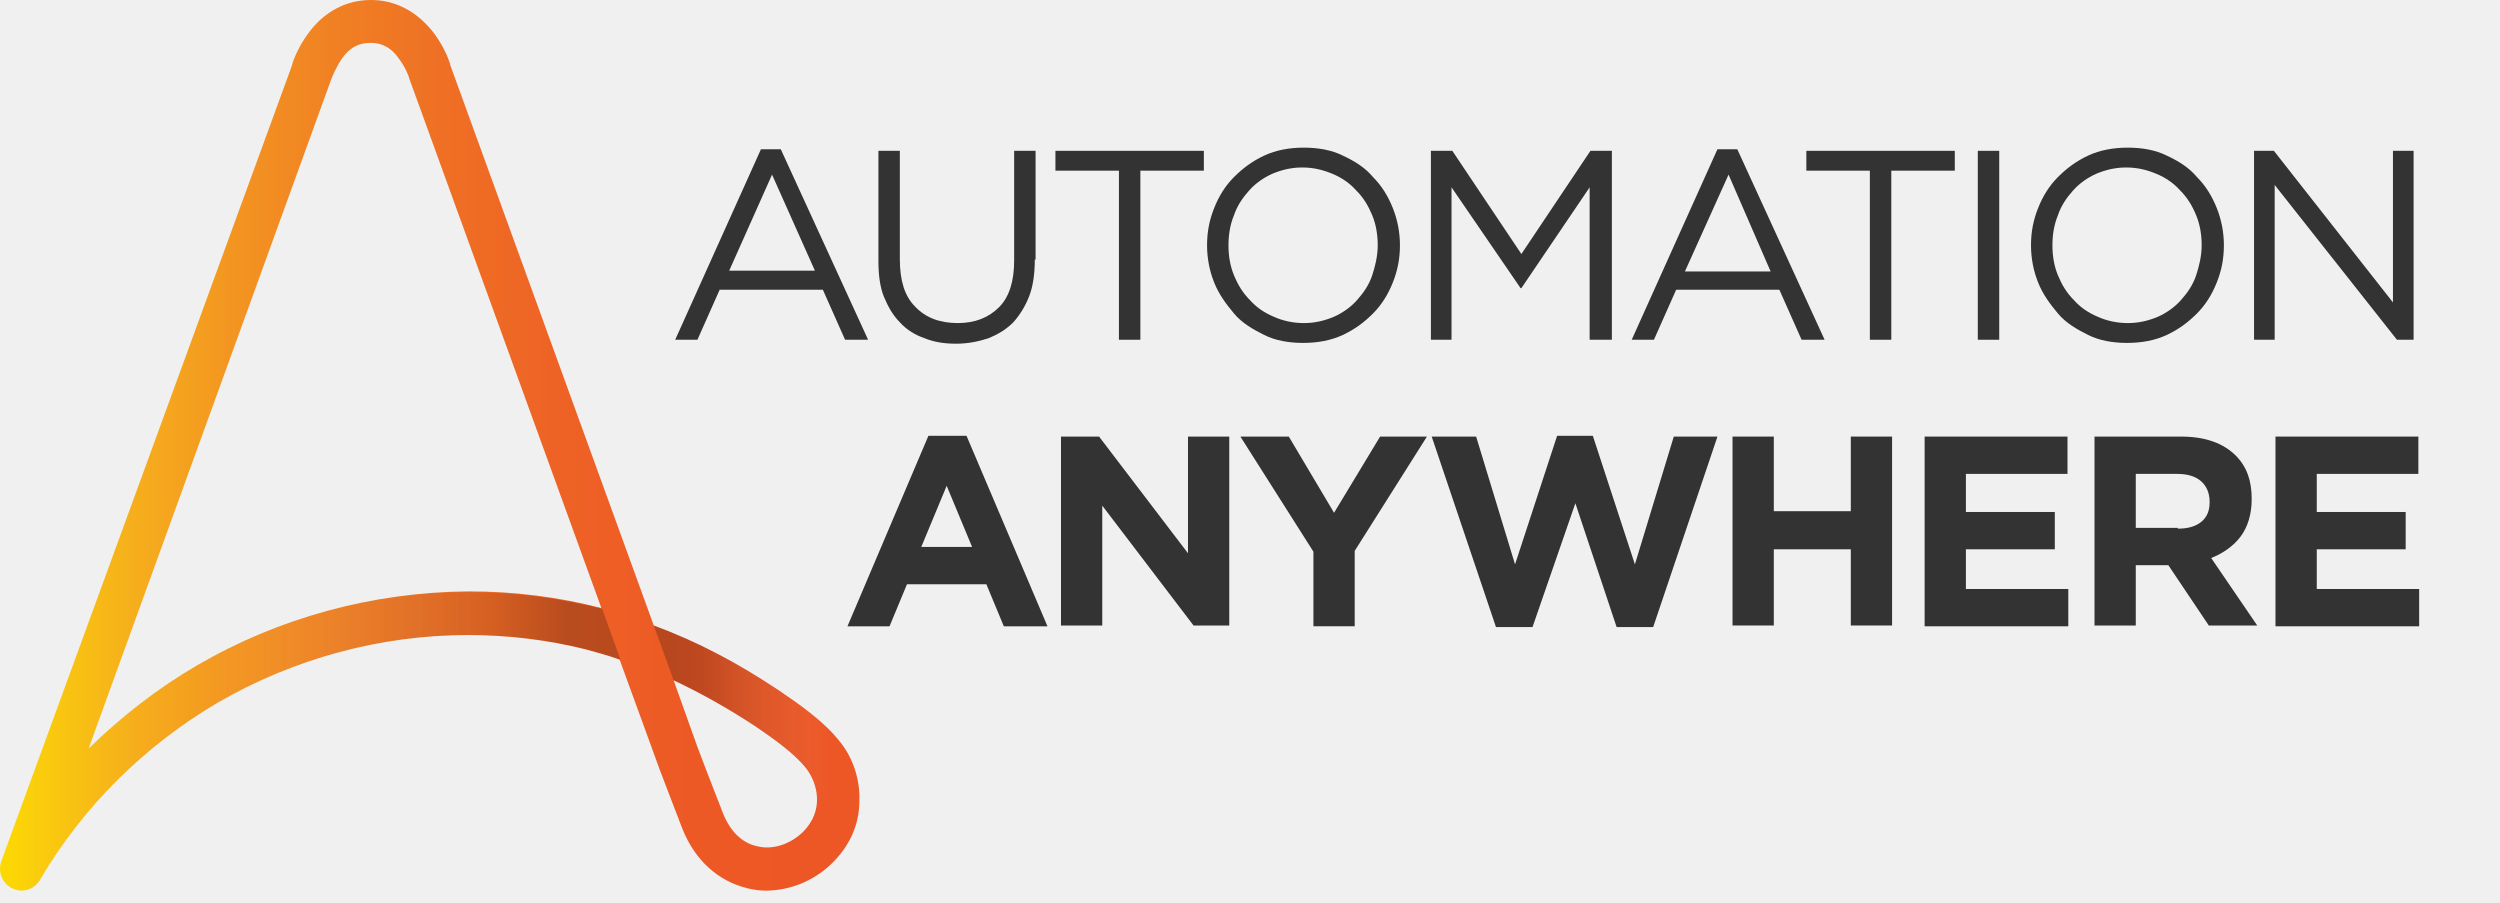
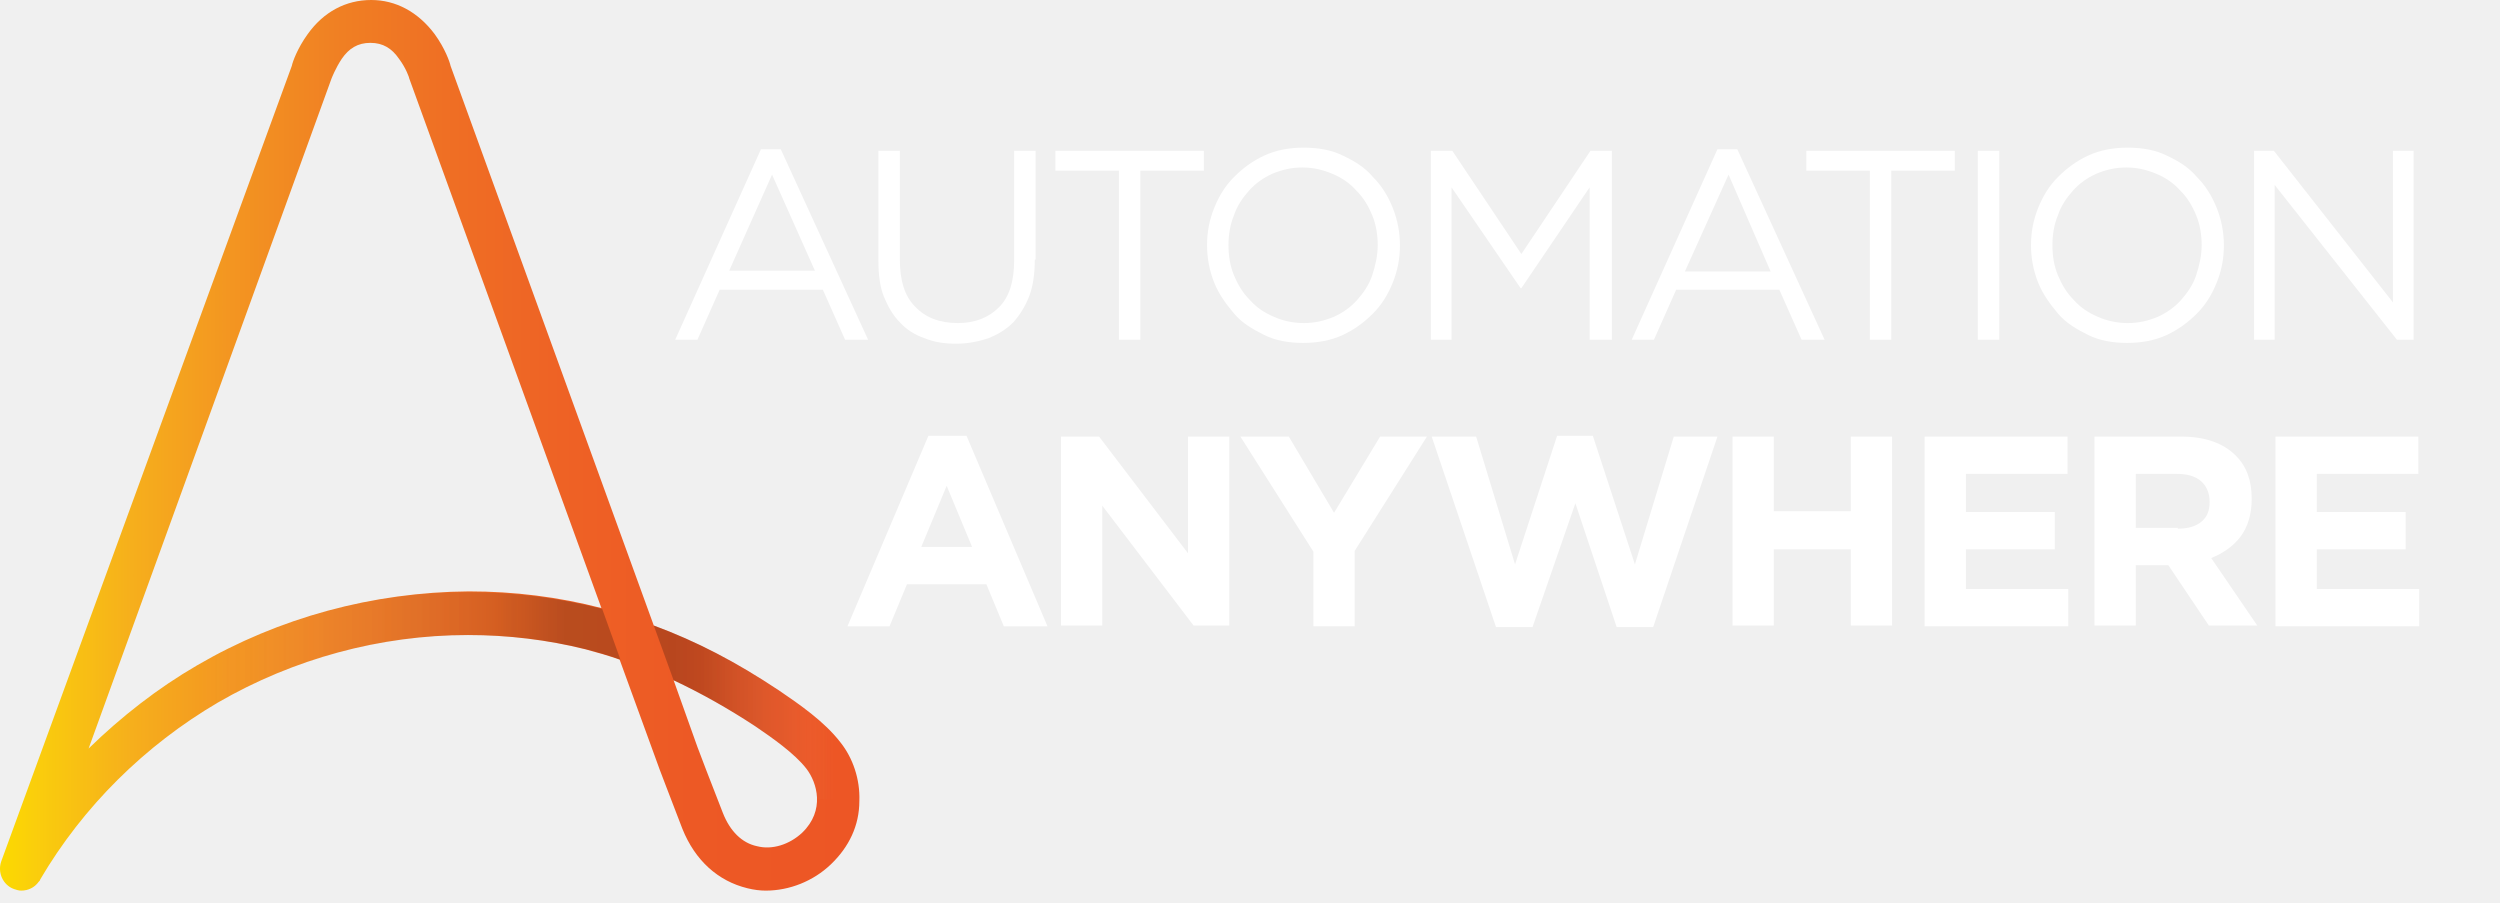
<svg xmlns="http://www.w3.org/2000/svg" width="180" height="65" viewBox="0 0 180 65" fill="none">
  <path d="M60.502 53.438C59.359 51.952 57.531 50.694 56.102 49.723C53.016 47.665 50.158 46.179 47.072 45.036L32.441 4.744C32.383 4.458 32.041 3.486 31.297 2.458C30.097 0.857 28.497 0 26.725 0C24.896 0 23.296 0.857 22.153 2.458C21.41 3.486 21.067 4.458 21.01 4.744L0.092 62.011C-0.194 62.811 0.206 63.725 1.007 64.011C1.178 64.068 1.349 64.125 1.521 64.125C2.035 64.125 2.492 63.897 2.778 63.497C2.835 63.44 2.893 63.382 2.893 63.325C5.979 58.067 10.437 53.666 15.695 50.58C21.124 47.437 27.354 45.722 33.698 45.722C36.556 45.722 39.413 46.065 42.157 46.751C43.014 46.98 43.814 47.208 44.614 47.494L47.3 54.867C47.3 54.924 48.386 57.724 49.129 59.667C50.044 61.954 51.701 63.44 53.816 63.954C54.273 64.068 54.73 64.125 55.13 64.125C56.845 64.125 58.559 63.44 59.817 62.239C61.131 60.982 61.874 59.439 61.874 57.667C61.931 56.124 61.417 54.581 60.502 53.438ZM14.209 47.894C11.351 49.551 8.722 51.609 6.379 53.895L23.868 5.658C23.868 5.658 24.153 4.915 24.611 4.229C25.125 3.486 25.754 3.086 26.668 3.086C27.583 3.086 28.211 3.486 28.726 4.229C29.24 4.915 29.469 5.601 29.469 5.658L43.3 43.779C40.213 42.979 37.013 42.579 33.755 42.579C26.84 42.636 20.096 44.465 14.209 47.894ZM57.759 59.953C56.845 60.81 55.587 61.211 54.502 60.925C53.416 60.696 52.558 59.839 52.044 58.524C51.301 56.638 50.272 53.952 50.215 53.781L48.501 48.98C50.444 49.894 52.387 50.98 54.387 52.295C55.645 53.152 57.188 54.238 58.045 55.324C58.845 56.353 59.417 58.353 57.759 59.953Z" fill="url(#paint0_linear_3733_3720)" />
  <path d="M33.755 42.636C26.896 42.636 20.095 44.465 14.208 47.895C11.351 49.552 8.722 51.609 6.379 53.896L5.921 55.153L2.949 63.269C6.036 58.011 10.493 53.61 15.752 50.581C21.181 47.437 27.411 45.723 33.755 45.723C36.612 45.723 39.47 46.066 42.213 46.752C43.071 46.98 43.871 47.209 44.671 47.495L43.356 43.837C40.213 43.036 37.012 42.636 33.755 42.636Z" fill="url(#paint1_linear_3733_3720)" />
  <path d="M60.502 53.438C59.359 51.952 57.53 50.695 56.102 49.723C53.015 47.666 50.158 46.18 47.071 45.037L48.5 48.98C50.443 49.895 52.387 50.981 54.387 52.295C55.644 53.152 57.188 54.238 58.045 55.324C58.445 55.839 58.788 56.696 58.788 57.553H61.874C61.931 56.124 61.417 54.581 60.502 53.438Z" fill="url(#paint2_linear_3733_3720)" />
-   <path d="M62.503 24.461H60.846L59.245 20.861H51.816L50.215 24.461H48.615L54.788 10.745H56.216L62.503 24.461ZM55.588 12.573L52.502 19.489H58.674L55.588 12.573Z" fill="#333333" />
-   <path d="M74.505 18.689C74.505 19.661 74.391 20.575 74.105 21.318C73.819 22.061 73.419 22.69 72.962 23.204C72.447 23.718 71.876 24.061 71.19 24.347C70.504 24.576 69.704 24.747 68.847 24.747C67.989 24.747 67.246 24.633 66.561 24.347C65.875 24.119 65.246 23.718 64.789 23.204C64.275 22.69 63.932 22.061 63.646 21.375C63.36 20.689 63.246 19.775 63.246 18.803V10.859H64.789V18.689C64.789 20.175 65.132 21.318 65.875 22.061C66.618 22.861 67.647 23.261 68.961 23.261C70.218 23.261 71.19 22.861 71.933 22.118C72.676 21.375 73.019 20.232 73.019 18.746V10.859H74.562V18.689H74.505Z" fill="#333333" />
-   <path d="M82.106 24.462H80.563V12.288H75.991V10.859H86.678V12.288H82.106V24.462Z" fill="#333333" />
-   <path d="M100.281 20.346C99.939 21.203 99.481 21.946 98.853 22.575C98.224 23.204 97.538 23.718 96.681 24.118C95.823 24.518 94.852 24.69 93.823 24.69C92.794 24.69 91.823 24.518 91.023 24.118C90.223 23.718 89.422 23.261 88.851 22.575C88.279 21.889 87.765 21.203 87.422 20.346C87.079 19.489 86.908 18.574 86.908 17.66C86.908 16.688 87.079 15.831 87.422 14.974C87.765 14.116 88.222 13.373 88.851 12.745C89.48 12.116 90.165 11.602 91.023 11.202C91.88 10.802 92.852 10.63 93.88 10.63C94.909 10.63 95.881 10.802 96.681 11.202C97.538 11.602 98.281 12.059 98.853 12.745C99.481 13.373 99.939 14.116 100.281 14.974C100.624 15.831 100.796 16.745 100.796 17.66C100.796 18.631 100.624 19.489 100.281 20.346ZM98.796 15.488C98.51 14.802 98.167 14.231 97.652 13.716C97.195 13.202 96.624 12.802 95.938 12.516C95.252 12.23 94.566 12.059 93.766 12.059C92.966 12.059 92.28 12.23 91.594 12.516C90.966 12.802 90.394 13.202 89.937 13.716C89.48 14.231 89.079 14.802 88.851 15.488C88.565 16.174 88.451 16.917 88.451 17.66C88.451 18.403 88.565 19.146 88.851 19.832C89.137 20.518 89.48 21.089 89.994 21.604C90.451 22.118 91.023 22.518 91.709 22.804C92.337 23.089 93.08 23.261 93.88 23.261C94.68 23.261 95.366 23.089 96.052 22.804C96.681 22.518 97.252 22.118 97.71 21.604C98.167 21.089 98.567 20.518 98.796 19.832C99.024 19.146 99.196 18.403 99.196 17.66C99.196 16.917 99.081 16.174 98.796 15.488Z" fill="#333333" />
-   <path d="M109.539 20.747H109.482L104.51 13.488V24.462H103.024V10.859H104.567L109.539 18.289L114.512 10.859H116.055V24.462H114.454V13.488L109.539 20.747Z" fill="#333333" />
-   <path d="M131.372 24.461H129.714L128.114 20.861H120.684L119.084 24.461H117.484L123.656 10.745H125.085L131.372 24.461ZM124.456 12.573L121.313 19.546H127.485L124.456 12.573Z" fill="#333333" />
-   <path d="M136.173 24.462H134.63V12.288H130.057V10.859H140.745V12.288H136.173V24.462Z" fill="#333333" />
-   <path d="M143.945 10.859V24.462H142.402V10.859H143.945Z" fill="#333333" />
-   <path d="M159.605 20.346C159.262 21.203 158.805 21.946 158.177 22.575C157.548 23.204 156.862 23.718 156.005 24.118C155.147 24.518 154.176 24.69 153.147 24.69C152.118 24.69 151.147 24.518 150.347 24.118C149.546 23.718 148.746 23.261 148.175 22.575C147.603 21.889 147.089 21.203 146.746 20.346C146.403 19.489 146.232 18.574 146.232 17.66C146.232 16.688 146.403 15.831 146.746 14.974C147.089 14.116 147.546 13.373 148.175 12.745C148.803 12.116 149.489 11.602 150.347 11.202C151.204 10.802 152.175 10.63 153.204 10.63C154.233 10.63 155.205 10.802 156.005 11.202C156.862 11.602 157.605 12.059 158.177 12.745C158.805 13.373 159.262 14.116 159.605 14.974C159.948 15.831 160.12 16.745 160.12 17.66C160.12 18.631 159.948 19.489 159.605 20.346ZM158.119 15.488C157.834 14.802 157.491 14.231 156.976 13.716C156.519 13.202 155.948 12.802 155.262 12.516C154.576 12.23 153.89 12.059 153.09 12.059C152.29 12.059 151.604 12.23 150.918 12.516C150.289 12.802 149.718 13.202 149.261 13.716C148.803 14.231 148.403 14.802 148.175 15.488C147.889 16.174 147.775 16.917 147.775 17.66C147.775 18.403 147.889 19.146 148.175 19.832C148.461 20.518 148.803 21.089 149.318 21.604C149.775 22.118 150.347 22.518 151.032 22.804C151.661 23.089 152.404 23.261 153.204 23.261C154.004 23.261 154.69 23.089 155.376 22.804C156.005 22.518 156.576 22.118 157.033 21.604C157.491 21.089 157.891 20.518 158.119 19.832C158.348 19.146 158.519 18.403 158.519 17.66C158.519 16.917 158.405 16.174 158.119 15.488Z" fill="#333333" />
-   <path d="M172.293 10.859H173.779V24.462H172.579L163.777 13.317V24.462H162.291V10.859H163.72L172.293 21.775V10.859Z" fill="#333333" />
-   <path d="M66.846 31.377H69.589L75.419 45.094H72.276L71.018 42.065H65.303L64.046 45.094H61.017L66.846 31.377ZM69.99 39.379L68.161 34.978L66.332 39.379H69.99Z" fill="#333333" />
-   <path d="M76.391 31.434H79.134L85.535 39.835V31.434H88.507V45.036H85.935L79.363 36.406V45.036H76.391V31.434Z" fill="#333333" />
-   <path d="M94.566 39.721L89.308 31.434H92.794L96.052 36.92L99.367 31.434H102.739L97.538 39.664V45.093H94.566V39.721Z" fill="#333333" />
-   <path d="M103.082 31.434H106.282L109.083 40.636L112.112 31.377H114.684L117.713 40.636L120.513 31.434H123.657L119.028 45.151H116.398L113.427 36.235L110.34 45.151H107.711L103.082 31.434Z" fill="#333333" />
-   <path d="M124.742 31.434H127.714V36.806H133.258V31.434H136.23V45.036H133.258V39.55H127.714V45.036H124.742V31.434Z" fill="#333333" />
-   <path d="M138.63 31.434H148.86V34.12H141.545V36.863H147.946V39.55H141.545V42.407H148.917V45.093H138.573V31.434H138.63Z" fill="#333333" />
-   <path d="M150.804 31.434H157.034C158.749 31.434 160.063 31.891 160.978 32.806C161.778 33.606 162.121 34.634 162.121 35.892V35.949C162.121 37.035 161.835 37.949 161.321 38.635C160.806 39.321 160.063 39.835 159.206 40.178L162.521 45.036H159.034L156.12 40.693H156.062H153.776V45.036H150.804V31.434ZM156.805 38.064C157.548 38.064 158.12 37.892 158.52 37.549C158.92 37.206 159.092 36.749 159.092 36.178V36.12C159.092 35.492 158.863 34.977 158.463 34.634C158.063 34.291 157.491 34.12 156.748 34.12H153.776V38.006H156.805V38.064Z" fill="#333333" />
-   <path d="M163.892 31.434H174.122V34.12H166.807V36.863H173.208V39.55H166.807V42.407H174.18V45.093H163.835V31.434H163.892Z" fill="#333333" />
+   <path d="M62.503 24.461H60.846L59.245 20.861H51.816L50.215 24.461H48.615L54.788 10.745H56.216L62.503 24.461ZM55.588 12.573L52.502 19.489H58.674L55.588 12.573Z" fill="#ffffff" />
+   <path d="M74.505 18.689C74.505 19.661 74.391 20.575 74.105 21.318C73.819 22.061 73.419 22.69 72.962 23.204C72.447 23.718 71.876 24.061 71.19 24.347C70.504 24.576 69.704 24.747 68.847 24.747C67.989 24.747 67.246 24.633 66.561 24.347C65.875 24.119 65.246 23.718 64.789 23.204C64.275 22.69 63.932 22.061 63.646 21.375C63.36 20.689 63.246 19.775 63.246 18.803V10.859H64.789V18.689C64.789 20.175 65.132 21.318 65.875 22.061C66.618 22.861 67.647 23.261 68.961 23.261C70.218 23.261 71.19 22.861 71.933 22.118C72.676 21.375 73.019 20.232 73.019 18.746V10.859H74.562V18.689H74.505Z" fill="#ffffff" />
+   <path d="M82.106 24.462H80.563V12.288H75.991V10.859H86.678V12.288H82.106V24.462Z" fill="#ffffff" />
+   <path d="M100.281 20.346C99.939 21.203 99.481 21.946 98.853 22.575C98.224 23.204 97.538 23.718 96.681 24.118C95.823 24.518 94.852 24.69 93.823 24.69C92.794 24.69 91.823 24.518 91.023 24.118C90.223 23.718 89.422 23.261 88.851 22.575C88.279 21.889 87.765 21.203 87.422 20.346C87.079 19.489 86.908 18.574 86.908 17.66C86.908 16.688 87.079 15.831 87.422 14.974C87.765 14.116 88.222 13.373 88.851 12.745C89.48 12.116 90.165 11.602 91.023 11.202C91.88 10.802 92.852 10.63 93.88 10.63C94.909 10.63 95.881 10.802 96.681 11.202C97.538 11.602 98.281 12.059 98.853 12.745C99.481 13.373 99.939 14.116 100.281 14.974C100.624 15.831 100.796 16.745 100.796 17.66C100.796 18.631 100.624 19.489 100.281 20.346ZM98.796 15.488C98.51 14.802 98.167 14.231 97.652 13.716C97.195 13.202 96.624 12.802 95.938 12.516C95.252 12.23 94.566 12.059 93.766 12.059C92.966 12.059 92.28 12.23 91.594 12.516C90.966 12.802 90.394 13.202 89.937 13.716C89.48 14.231 89.079 14.802 88.851 15.488C88.565 16.174 88.451 16.917 88.451 17.66C88.451 18.403 88.565 19.146 88.851 19.832C89.137 20.518 89.48 21.089 89.994 21.604C90.451 22.118 91.023 22.518 91.709 22.804C92.337 23.089 93.08 23.261 93.88 23.261C94.68 23.261 95.366 23.089 96.052 22.804C96.681 22.518 97.252 22.118 97.71 21.604C98.167 21.089 98.567 20.518 98.796 19.832C99.024 19.146 99.196 18.403 99.196 17.66C99.196 16.917 99.081 16.174 98.796 15.488Z" fill="#ffffff" />
+   <path d="M109.539 20.747H109.482L104.51 13.488V24.462H103.024V10.859H104.567L109.539 18.289L114.512 10.859H116.055V24.462H114.454V13.488L109.539 20.747Z" fill="#ffffff" />
+   <path d="M131.372 24.461H129.714L128.114 20.861H120.684L119.084 24.461H117.484L123.656 10.745H125.085L131.372 24.461ZM124.456 12.573L121.313 19.546H127.485L124.456 12.573Z" fill="#ffffff" />
+   <path d="M136.173 24.462H134.63V12.288H130.057V10.859H140.745V12.288H136.173V24.462Z" fill="#ffffff" />
+   <path d="M143.945 10.859V24.462H142.402V10.859H143.945Z" fill="#ffffff" />
+   <path d="M159.605 20.346C159.262 21.203 158.805 21.946 158.177 22.575C157.548 23.204 156.862 23.718 156.005 24.118C155.147 24.518 154.176 24.69 153.147 24.69C152.118 24.69 151.147 24.518 150.347 24.118C149.546 23.718 148.746 23.261 148.175 22.575C147.603 21.889 147.089 21.203 146.746 20.346C146.403 19.489 146.232 18.574 146.232 17.66C146.232 16.688 146.403 15.831 146.746 14.974C147.089 14.116 147.546 13.373 148.175 12.745C148.803 12.116 149.489 11.602 150.347 11.202C151.204 10.802 152.175 10.63 153.204 10.63C154.233 10.63 155.205 10.802 156.005 11.202C156.862 11.602 157.605 12.059 158.177 12.745C158.805 13.373 159.262 14.116 159.605 14.974C159.948 15.831 160.12 16.745 160.12 17.66C160.12 18.631 159.948 19.489 159.605 20.346ZM158.119 15.488C157.834 14.802 157.491 14.231 156.976 13.716C156.519 13.202 155.948 12.802 155.262 12.516C154.576 12.23 153.89 12.059 153.09 12.059C152.29 12.059 151.604 12.23 150.918 12.516C150.289 12.802 149.718 13.202 149.261 13.716C148.803 14.231 148.403 14.802 148.175 15.488C147.889 16.174 147.775 16.917 147.775 17.66C147.775 18.403 147.889 19.146 148.175 19.832C148.461 20.518 148.803 21.089 149.318 21.604C149.775 22.118 150.347 22.518 151.032 22.804C151.661 23.089 152.404 23.261 153.204 23.261C154.004 23.261 154.69 23.089 155.376 22.804C156.005 22.518 156.576 22.118 157.033 21.604C157.491 21.089 157.891 20.518 158.119 19.832C158.348 19.146 158.519 18.403 158.519 17.66C158.519 16.917 158.405 16.174 158.119 15.488Z" fill="#ffffff" />
+   <path d="M172.293 10.859H173.779V24.462H172.579L163.777 13.317V24.462H162.291V10.859H163.72L172.293 21.775V10.859Z" fill="#ffffff" />
+   <path d="M66.846 31.377H69.589L75.419 45.094H72.276L71.018 42.065H65.303L64.046 45.094H61.017L66.846 31.377ZM69.99 39.379L68.161 34.978L66.332 39.379H69.99Z" fill="#ffffff" />
+   <path d="M76.391 31.434H79.134L85.535 39.835V31.434H88.507V45.036H85.935L79.363 36.406V45.036H76.391V31.434Z" fill="#ffffff" />
+   <path d="M94.566 39.721L89.308 31.434H92.794L96.052 36.92L99.367 31.434H102.739L97.538 39.664V45.093H94.566V39.721Z" fill="#ffffff" />
+   <path d="M103.082 31.434H106.282L109.083 40.636L112.112 31.377H114.684L117.713 40.636L120.513 31.434H123.657L119.028 45.151H116.398L113.427 36.235L110.34 45.151H107.711L103.082 31.434Z" fill="#ffffff" />
+   <path d="M124.742 31.434H127.714V36.806H133.258V31.434H136.23V45.036H133.258V39.55H127.714V45.036H124.742V31.434Z" fill="#ffffff" />
+   <path d="M138.63 31.434H148.86V34.12H141.545V36.863H147.946V39.55H141.545V42.407H148.917V45.093H138.573V31.434H138.63Z" fill="#ffffff" />
+   <path d="M150.804 31.434H157.034C158.749 31.434 160.063 31.891 160.978 32.806C161.778 33.606 162.121 34.634 162.121 35.892V35.949C162.121 37.035 161.835 37.949 161.321 38.635C160.806 39.321 160.063 39.835 159.206 40.178L162.521 45.036H159.034L156.12 40.693H156.062H153.776V45.036H150.804V31.434ZM156.805 38.064C157.548 38.064 158.12 37.892 158.52 37.549C158.92 37.206 159.092 36.749 159.092 36.178V36.12C159.092 35.492 158.863 34.977 158.463 34.634C158.063 34.291 157.491 34.12 156.748 34.12H153.776V38.006H156.805V38.064Z" fill="#ffffff" />
+   <path d="M163.892 31.434H174.122V34.12H166.807V36.863H173.208V39.55H166.807V42.407H174.18V45.093H163.835V31.434H163.892Z" fill="#ffffff" />
  <defs>
    <linearGradient id="paint0_linear_3733_3720" x1="-0.003" y1="32.049" x2="61.914" y2="32.049" gradientUnits="userSpaceOnUse">
      <stop stop-color="#FCDA00" />
      <stop offset="0.041" stop-color="#FACE0C" />
      <stop offset="0.153" stop-color="#F6AF1C" />
      <stop offset="0.27" stop-color="#F39521" />
      <stop offset="0.391" stop-color="#F08023" />
      <stop offset="0.518" stop-color="#EF6F24" />
      <stop offset="0.653" stop-color="#EE6225" />
      <stop offset="0.802" stop-color="#ED5925" />
      <stop offset="0.991" stop-color="#ED5625" />
      <stop offset="1" stop-color="#ED5625" />
    </linearGradient>
    <linearGradient id="paint1_linear_3733_3720" x1="2.944" y1="52.947" x2="44.623" y2="52.947" gradientUnits="userSpaceOnUse">
      <stop offset="0.277" stop-color="white" stop-opacity="0" />
      <stop offset="0.326" stop-color="#ECEBEB" stop-opacity="0.011" />
      <stop offset="0.4" stop-color="#CCC9C9" stop-opacity="0.029" />
      <stop offset="0.491" stop-color="#9F9B9B" stop-opacity="0.05" />
      <stop offset="0.596" stop-color="#696565" stop-opacity="0.074" />
      <stop offset="0.71" stop-color="#353232" stop-opacity="0.101" />
      <stop offset="0.792" stop-color="#0A0608" stop-opacity="0.12" />
      <stop offset="0.905" stop-color="#0A0608" stop-opacity="0.23" />
    </linearGradient>
    <linearGradient id="paint2_linear_3733_3720" x1="47.038" y1="51.303" x2="61.913" y2="51.303" gradientUnits="userSpaceOnUse">
      <stop offset="0.108" stop-color="#0A0608" stop-opacity="0.23" />
      <stop offset="0.239" stop-color="#0A0608" stop-opacity="0.2" />
      <stop offset="0.307" stop-color="#1A1718" stop-opacity="0.179" />
      <stop offset="0.439" stop-color="#3B3737" stop-opacity="0.137" />
      <stop offset="0.622" stop-color="#757070" stop-opacity="0.08" />
      <stop offset="0.846" stop-color="#E4E2E2" stop-opacity="0.01" />
      <stop offset="0.877" stop-color="white" stop-opacity="0" />
    </linearGradient>
  </defs>
</svg>
